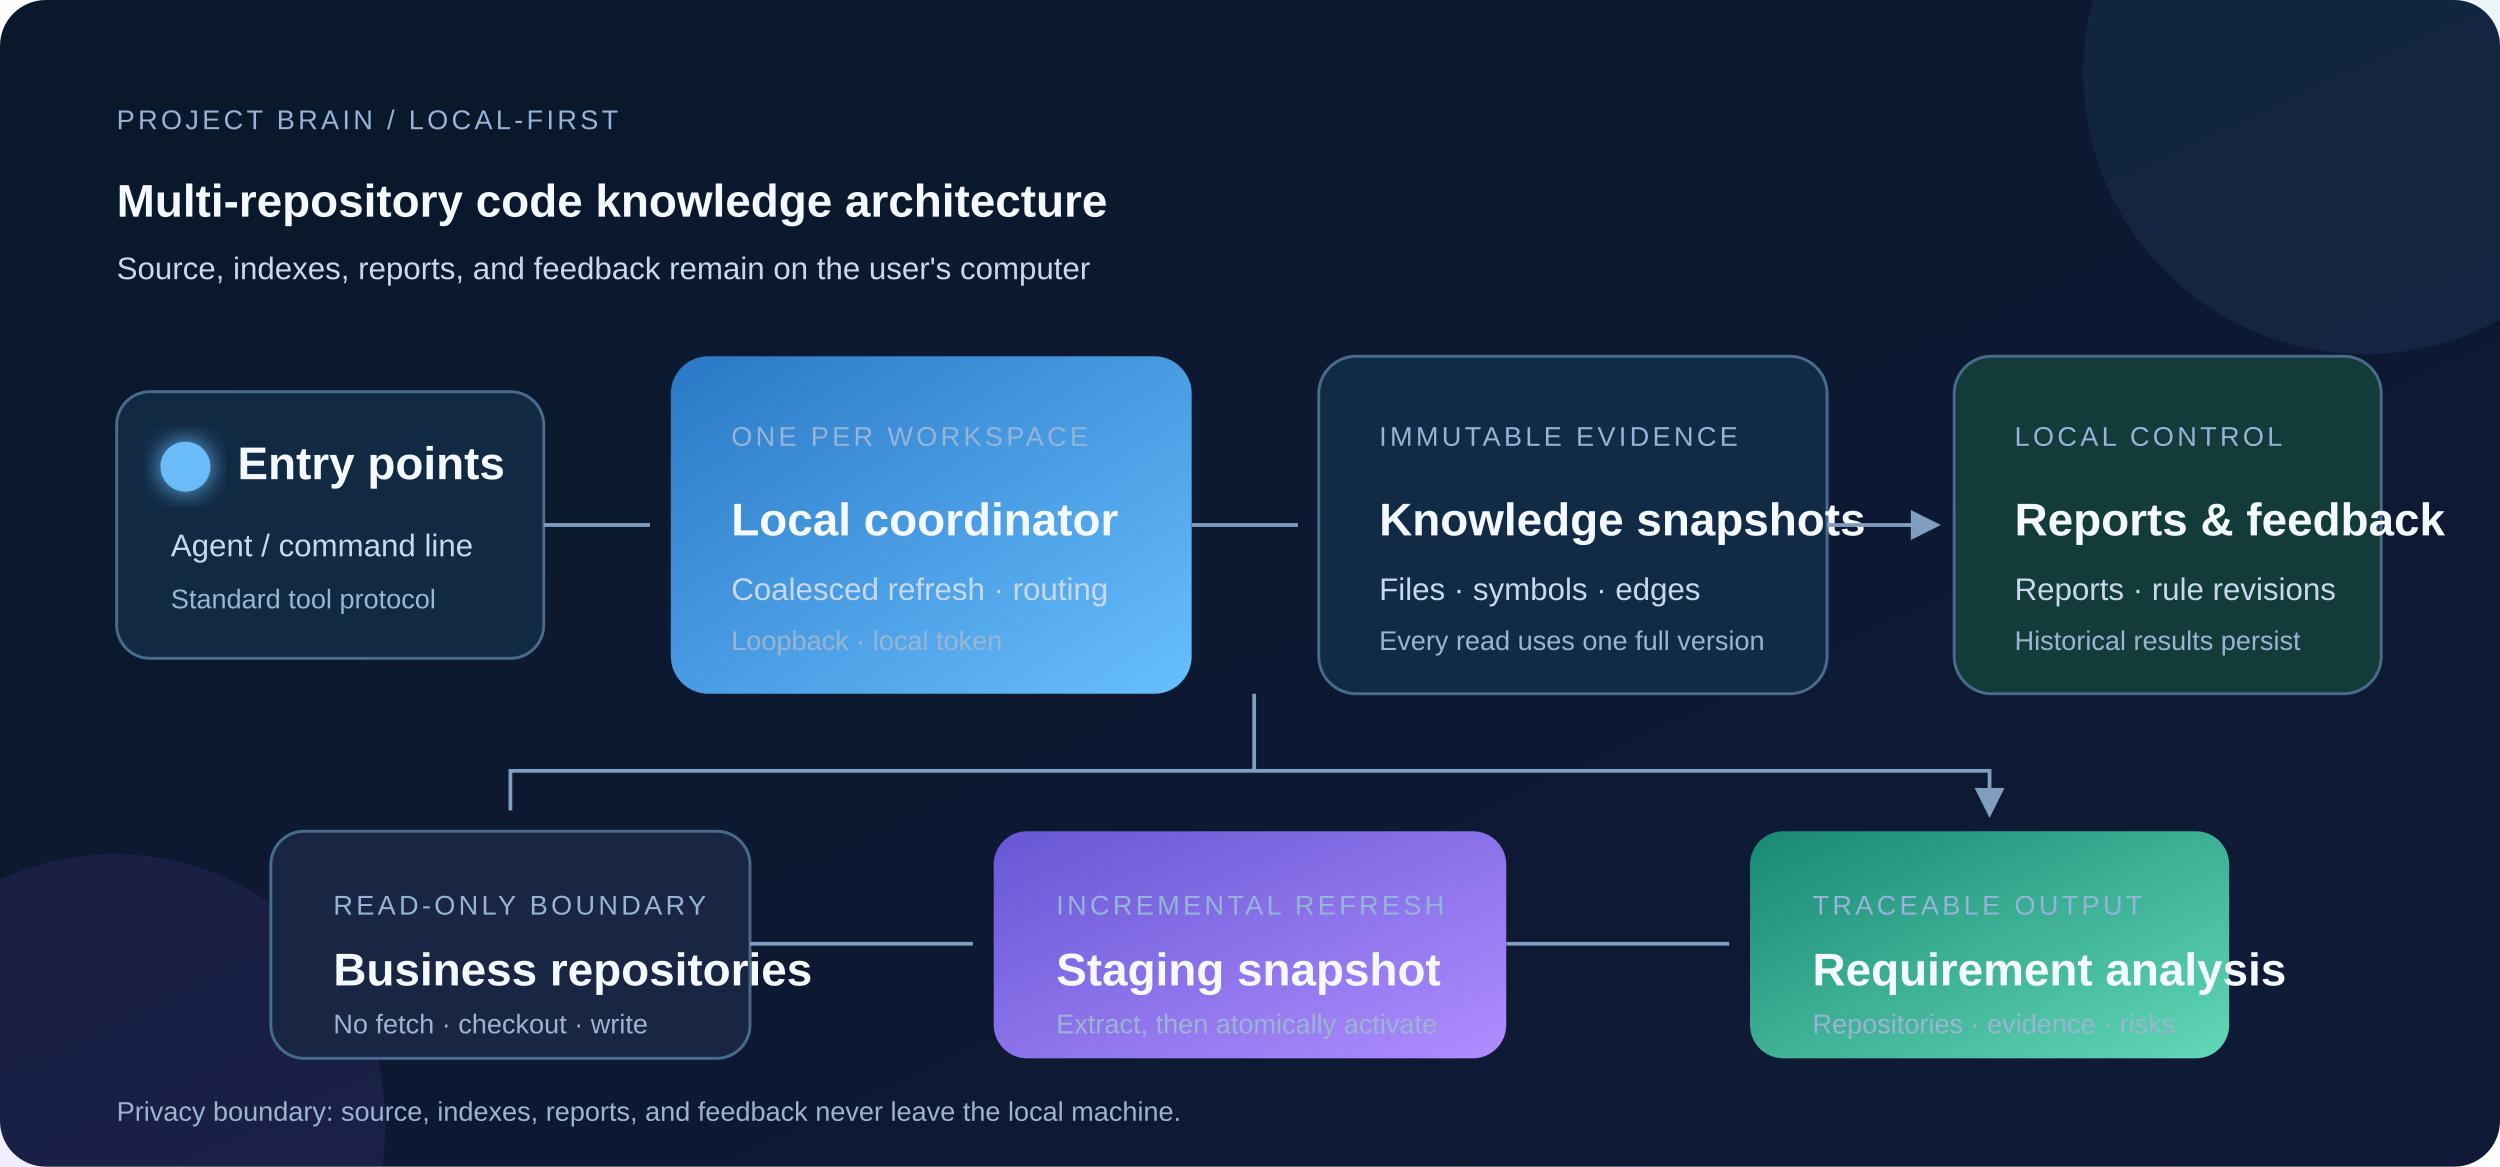
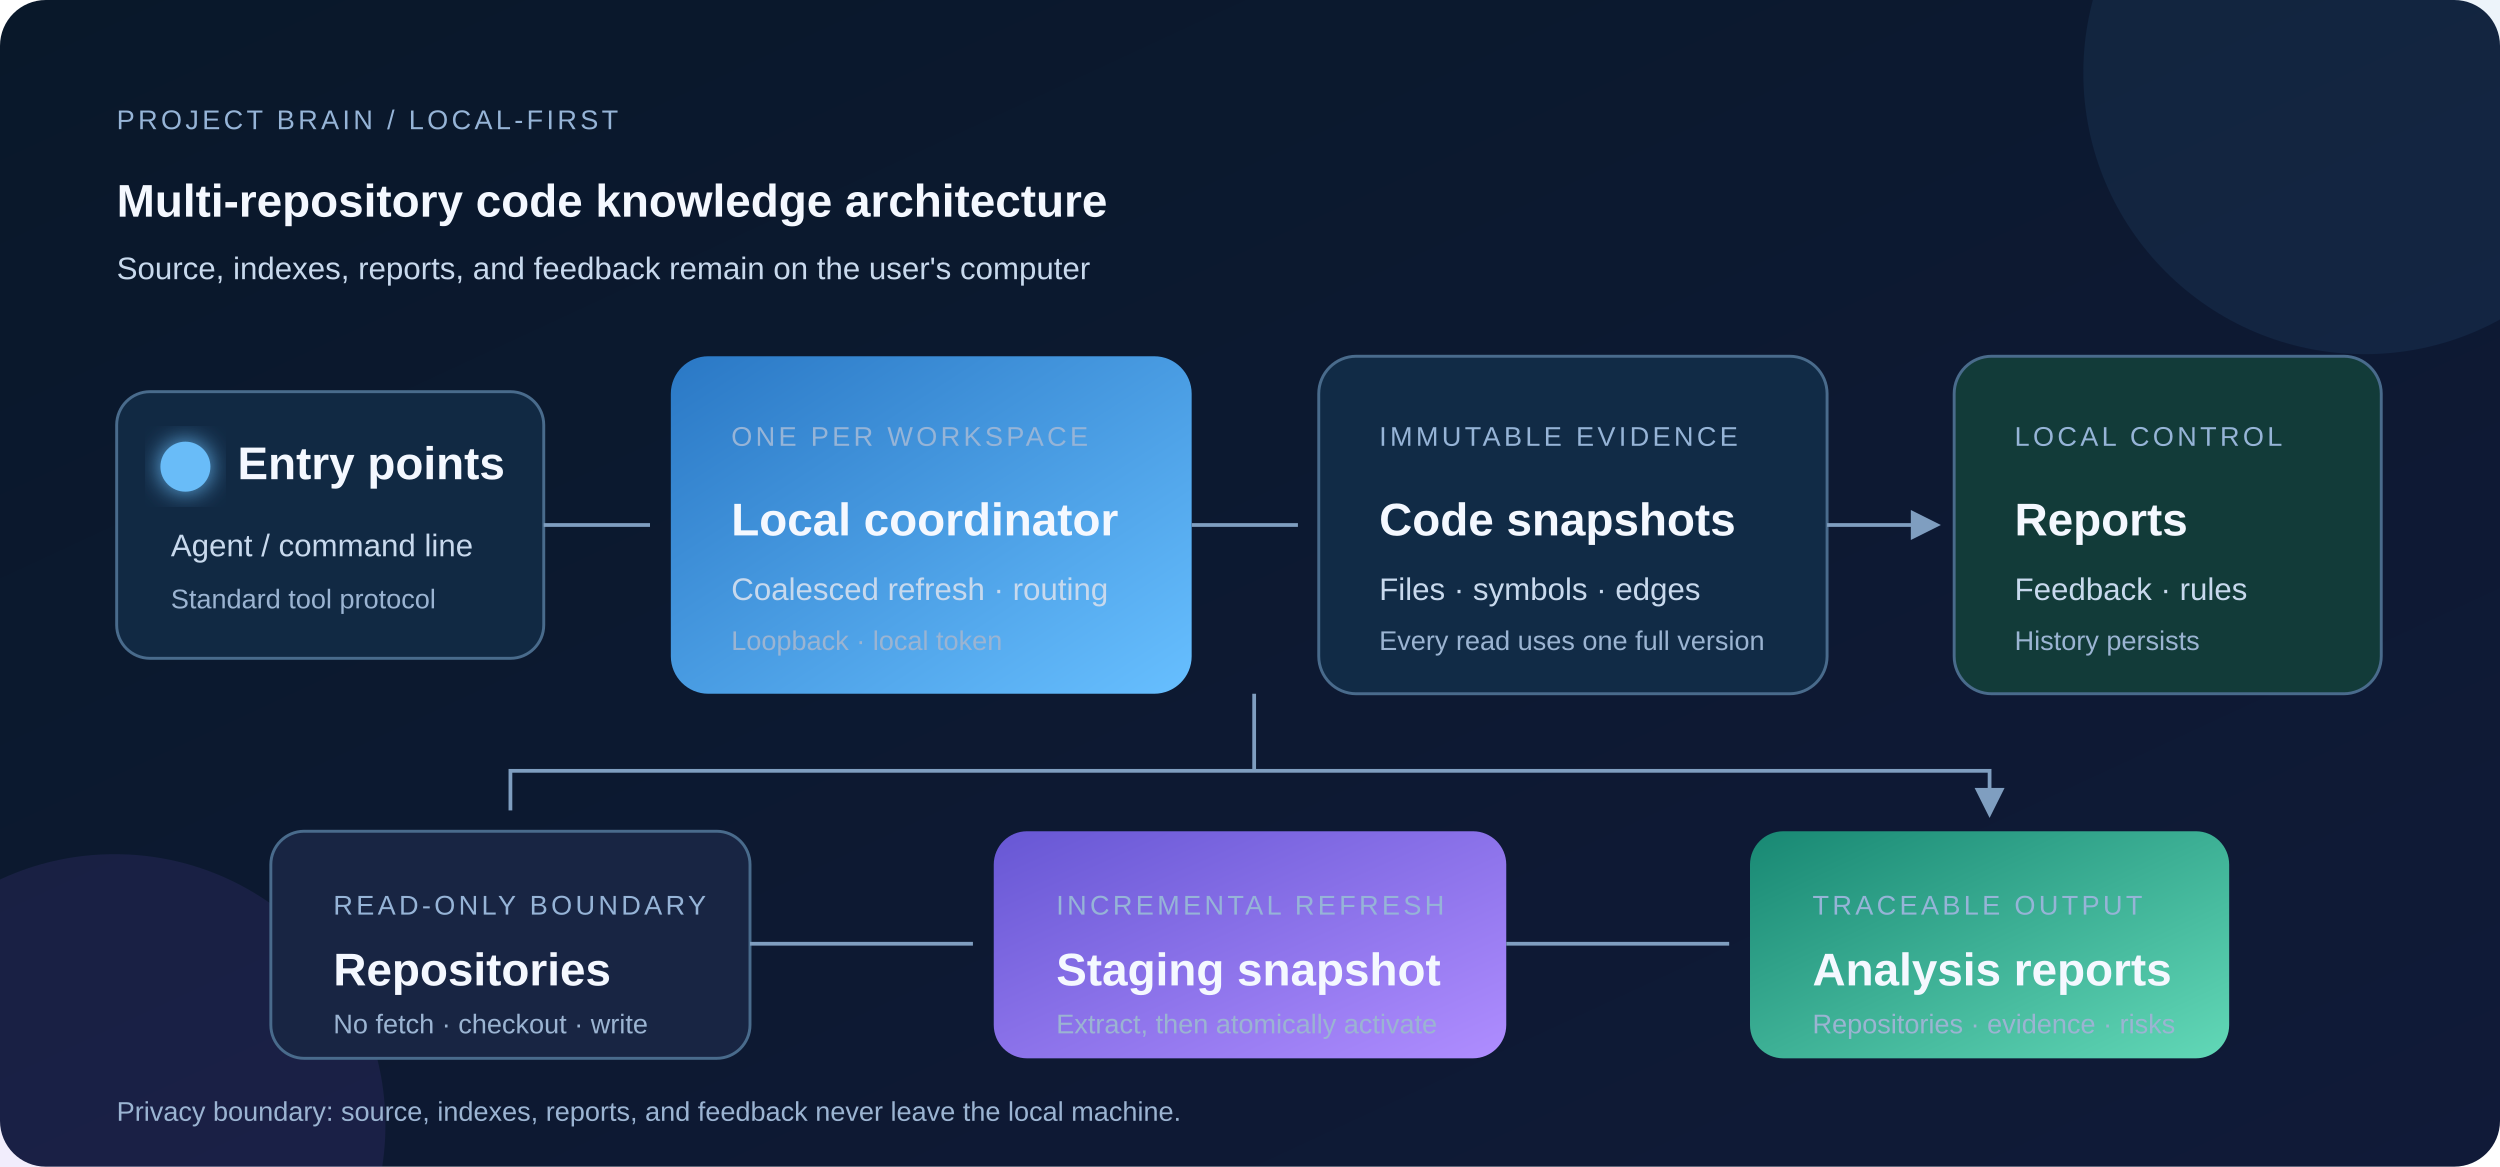
<svg xmlns="http://www.w3.org/2000/svg" width="1200" height="560" viewBox="0 0 1200 560" role="img" aria-labelledby="title description">
  <defs>
    <linearGradient id="bg" x1="0" y1="0" x2="1" y2="1">
      <stop stop-color="#09182a" />
      <stop offset="1" stop-color="#101a38" />
    </linearGradient>
    <linearGradient id="blue" x1="0" y1="0" x2="1" y2="1">
      <stop stop-color="#2a78c5" />
      <stop offset="1" stop-color="#67bfff" />
    </linearGradient>
    <linearGradient id="violet" x1="0" y1="0" x2="1" y2="1">
      <stop stop-color="#6757d4" />
      <stop offset="1" stop-color="#af8dff" />
    </linearGradient>
    <linearGradient id="green" x1="0" y1="0" x2="1" y2="1">
      <stop stop-color="#188873" />
      <stop offset="1" stop-color="#62d8b7" />
    </linearGradient>
    <filter id="glow" x="-30%" y="-30%" width="160%" height="160%">
      <feGaussianBlur stdDeviation="6" result="b" />
      <feMerge>
        <feMergeNode in="b" />
        <feMergeNode in="SourceGraphic" />
      </feMerge>
    </filter>
    <marker id="arrow" markerWidth="8" markerHeight="8" refX="6" refY="4" orient="auto">
      <path d="M0 0L8 4L0 8Z" fill="#7f9ec0" />
    </marker>
    <style>text{font-family:Arial,sans-serif}.k{fill:#96b4d7;font-size:13px;letter-spacing:1.6px}.h{fill:#f4f8ff;font-size:22px;font-weight:700}.t{fill:#c8d9ed;font-size:15px}.s{fill:#9bb4d2;font-size:13px}.box{stroke:#496b8c;stroke-width:1.4}.line{stroke:#7f9ec0;stroke-width:1.8;fill:none;marker-end:url(#arrow)}</style>
  </defs>
  <rect width="1200" height="560" rx="22" fill="url(#bg)" />
  <circle cx="1135" cy="35" r="135" fill="#438fd0" opacity=".1" />
  <circle cx="55" cy="540" r="130" fill="#805de5" opacity=".11" />
  <text x="56" y="62" class="k">PROJECT BRAIN / LOCAL-FIRST</text>
  <text x="56" y="104" class="h" font-size="31">Multi-repository code knowledge architecture</text>
  <text x="56" y="134" class="t">Source, indexes, reports, and feedback remain on the user's computer</text>
  <rect x="56" y="188" width="205" height="128" rx="16" fill="#112943" class="box" />
  <circle cx="89" cy="224" r="12" fill="#69bcf8" filter="url(#glow)" />
  <text x="114" y="230" class="h">Entry points</text>
  <text x="82" y="267" class="t">Agent / command line</text>
  <text x="82" y="292" class="s">Standard tool protocol</text>
  <rect x="322" y="171" width="250" height="162" rx="18" fill="url(#blue)" />
  <text x="351" y="214" class="k" fill="#e4f5ff">ONE PER WORKSPACE</text>
  <text x="351" y="257" class="h">Local coordinator</text>
  <text x="351" y="288" class="t" fill="#eff9ff">Coalesced refresh · routing</text>
  <text x="351" y="312" class="s" fill="#eff9ff">Loopback · local token</text>
  <rect x="633" y="171" width="244" height="162" rx="18" fill="#112b46" class="box" />
  <text x="662" y="214" class="k">IMMUTABLE EVIDENCE</text>
-   <text x="662" y="257" class="h">Knowledge snapshots</text>
+   <text x="662" y="257" class="h">Code snapshots</text>
  <text x="662" y="288" class="t">Files · symbols · edges</text>
  <text x="662" y="312" class="s">Every read uses one full version</text>
  <rect x="938" y="171" width="205" height="162" rx="18" fill="#123b39" class="box" />
  <text x="967" y="214" class="k" fill="#b3ebdc">LOCAL CONTROL</text>
-   <text x="967" y="257" class="h">Reports &amp; feedback</text>
-   <text x="967" y="288" class="t">Reports · rule revisions</text>
-   <text x="967" y="312" class="s">Historical results persist</text>
+   <text x="967" y="257" class="h">Reports</text>
+   <text x="967" y="288" class="t">Feedback · rules</text>
+   <text x="967" y="312" class="s">History persists</text>
  <path d="M261 252H312M572 252H623M877 252H928" class="line" />
  <rect x="130" y="399" width="230" height="109" rx="16" fill="#182543" class="box" />
  <text x="160" y="439" class="k">READ-ONLY BOUNDARY</text>
-   <text x="160" y="473" class="h">Business repositories</text>
+   <text x="160" y="473" class="h">Repositories</text>
  <text x="160" y="496" class="s">No fetch · checkout · write</text>
  <rect x="477" y="399" width="246" height="109" rx="16" fill="url(#violet)" />
  <text x="507" y="439" class="k" fill="#f2eaff">INCREMENTAL REFRESH</text>
  <text x="507" y="473" class="h">Staging snapshot</text>
  <text x="507" y="496" class="s" fill="#f8f2ff">Extract, then atomically activate</text>
  <rect x="840" y="399" width="230" height="109" rx="16" fill="url(#green)" />
  <text x="870" y="439" class="k" fill="#ddfff4">TRACEABLE OUTPUT</text>
-   <text x="870" y="473" class="h">Requirement analysis</text>
+   <text x="870" y="473" class="h">Analysis reports</text>
  <text x="870" y="496" class="s" fill="#effff9">Repositories · evidence · risks</text>
  <path d="M360 453H467M723 453H830M602 333V370H245V389M602 370H955V389" class="line" />
  <text x="56" y="538" class="s">Privacy boundary: source, indexes, reports, and feedback never leave the local machine.</text>
</svg>
